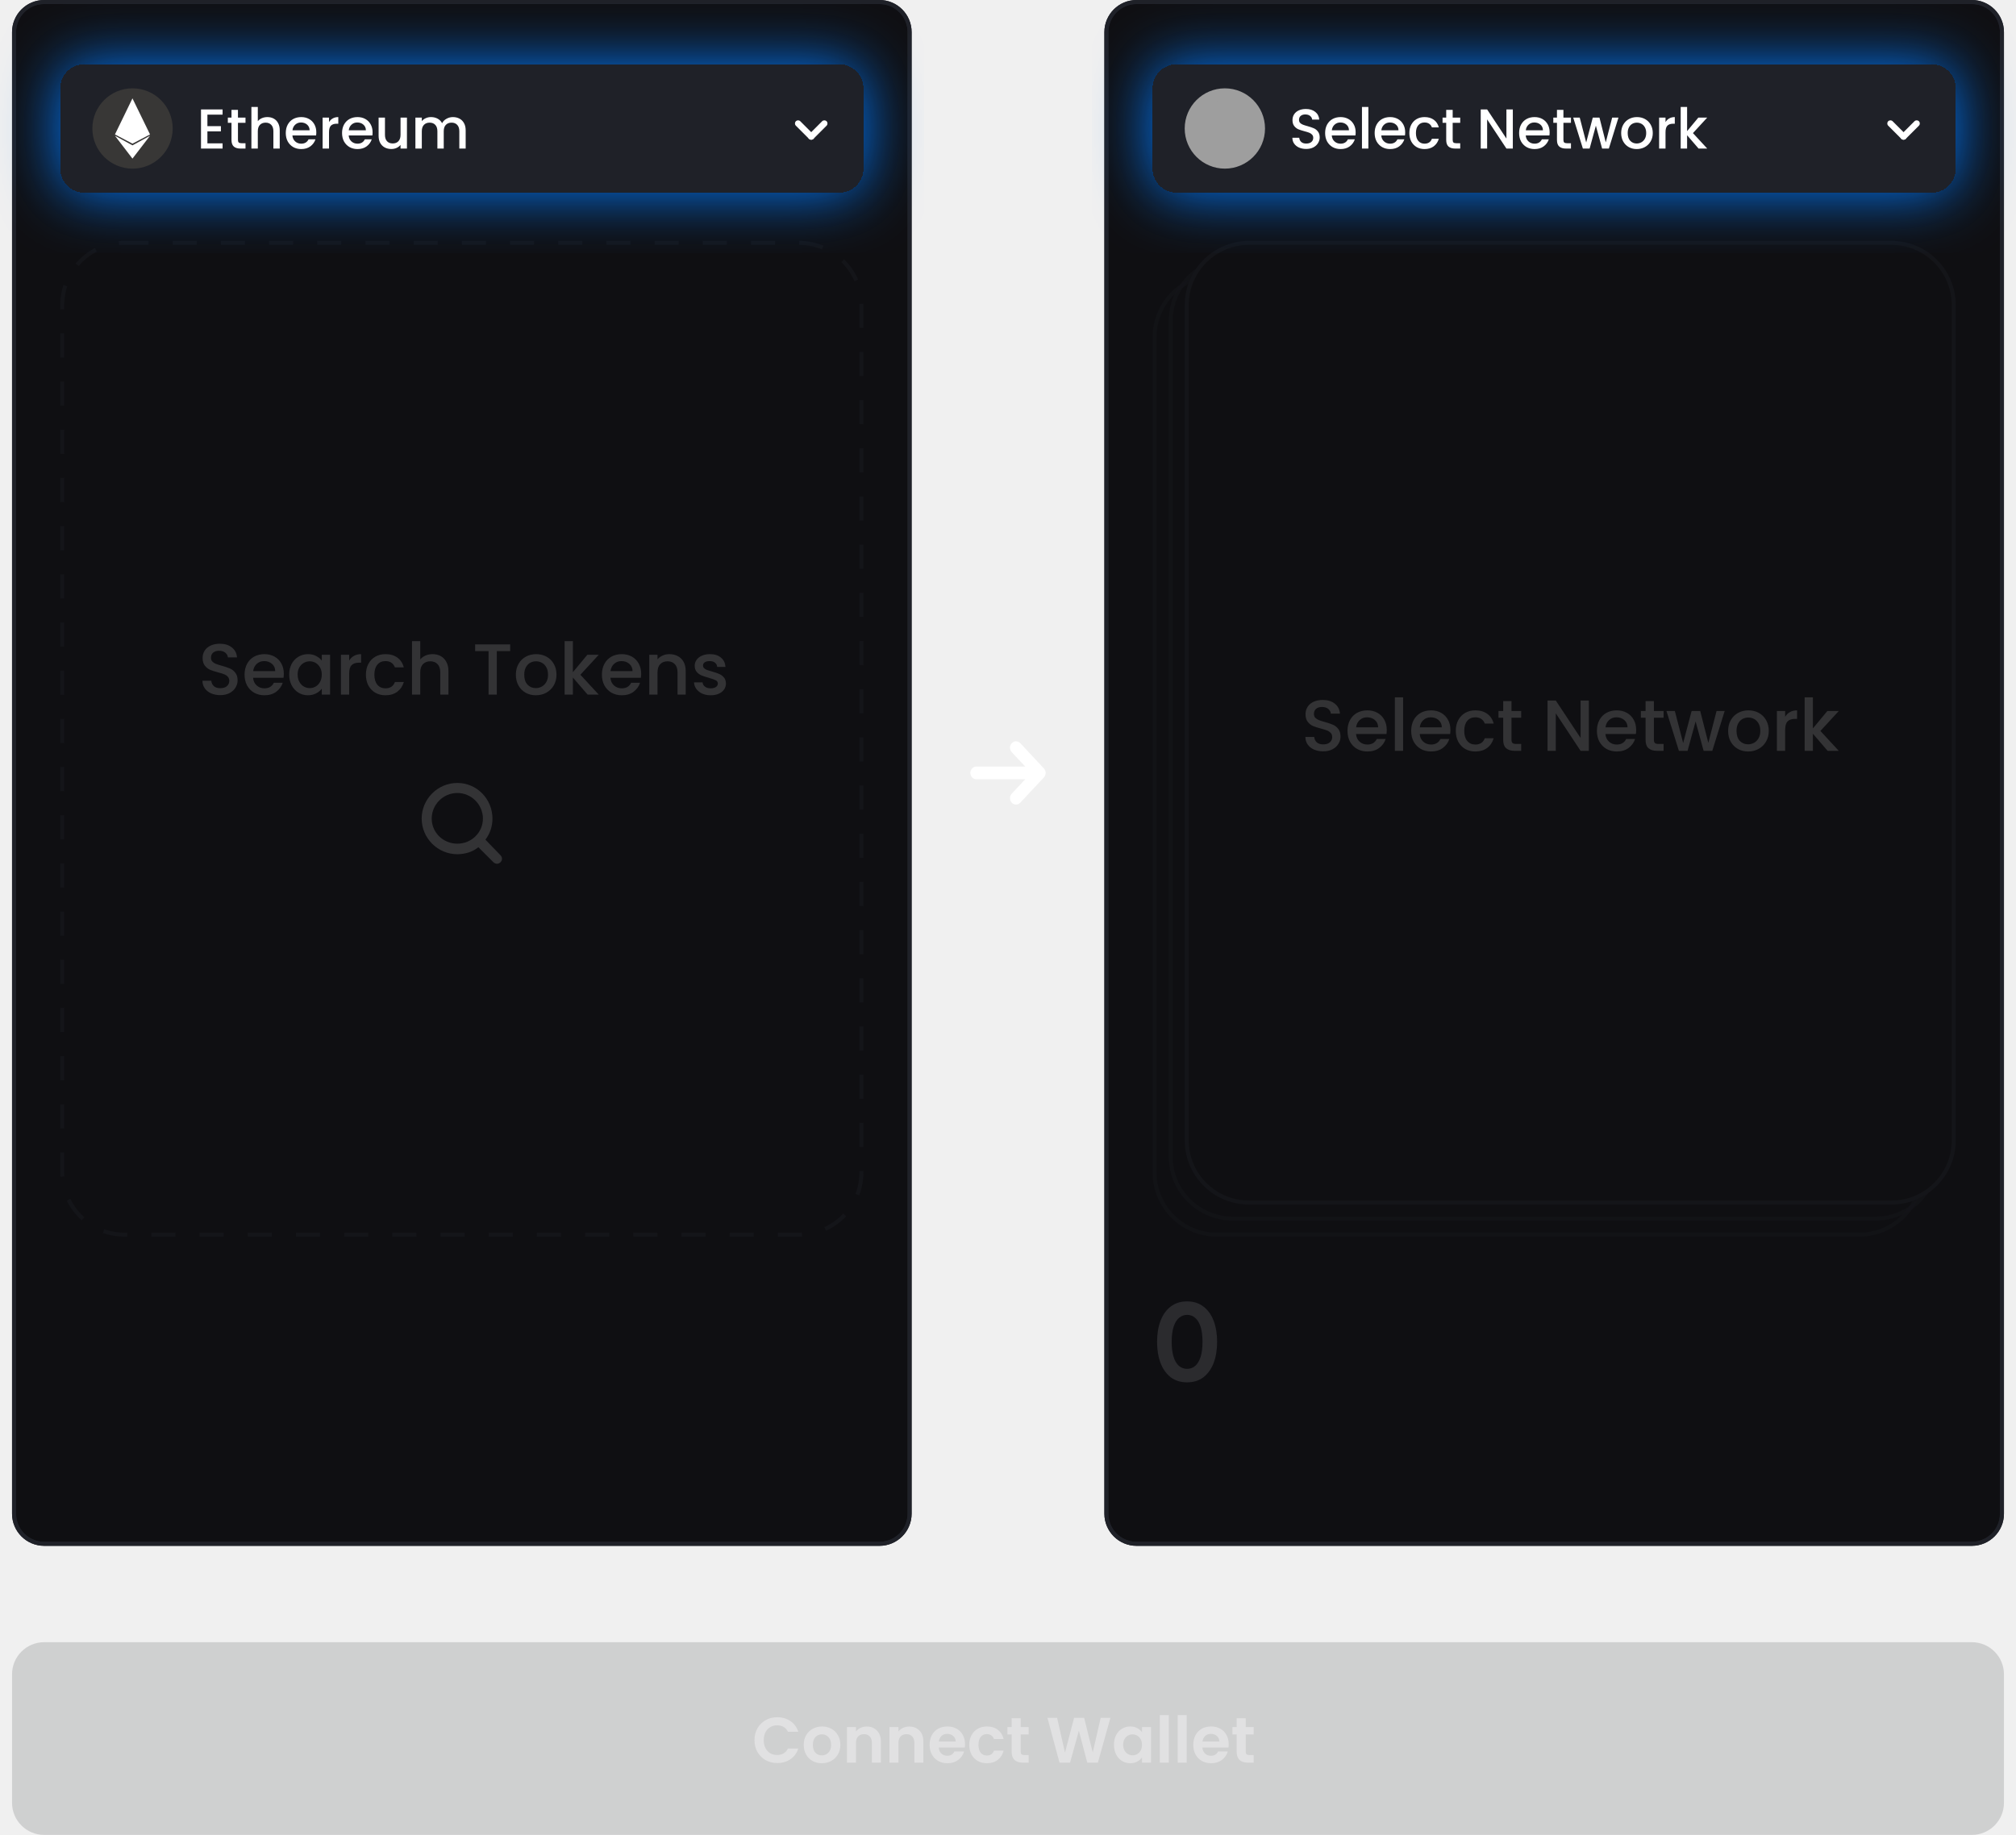
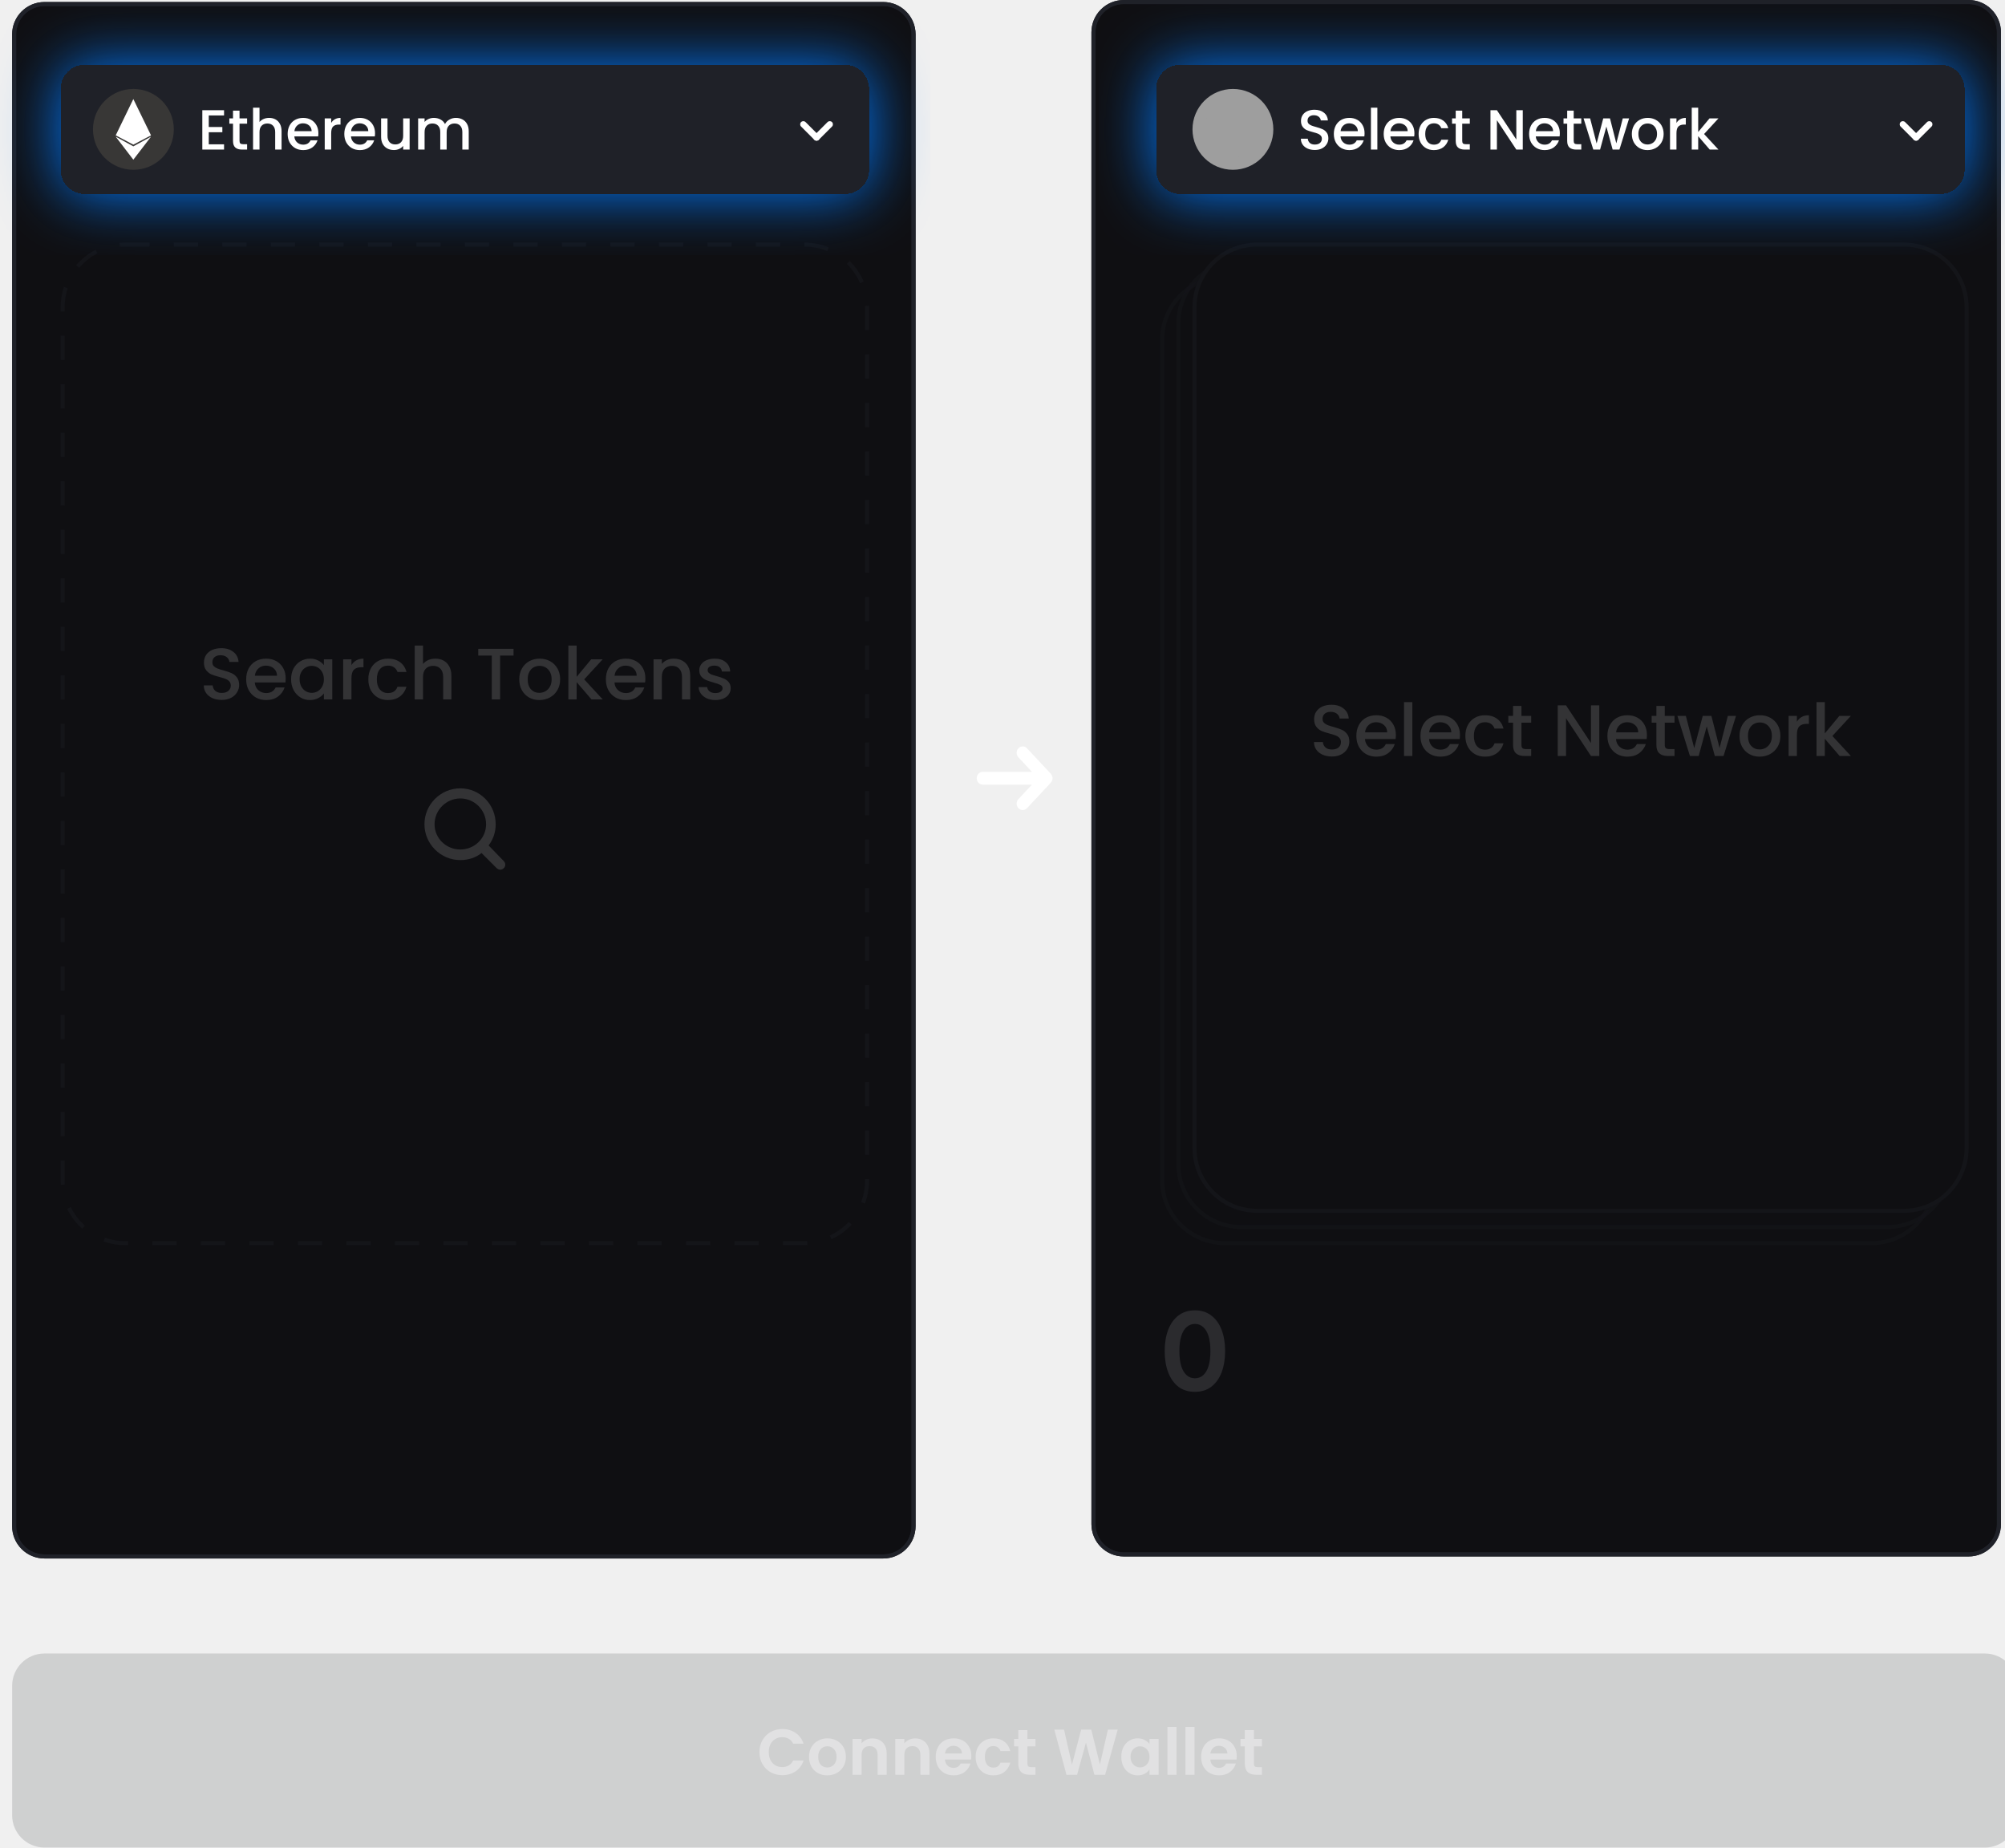
- <svg xmlns="http://www.w3.org/2000/svg" width="502" height="457" viewBox="0 0 502 457" fill="none">
-   <rect x="3.5" y="0.5" width="223" height="384" rx="7.5" fill="#0F0F12" />
-   <rect x="3.5" y="0.5" width="223" height="384" rx="7.5" stroke="#1F2128" />
-   <rect x="3.5" y="0.5" width="223" height="384" rx="7.5" stroke="#1F2128" />
+ <svg xmlns="http://www.w3.org/2000/svg" width="496" height="457" viewBox="0 0 496 457" fill="none">
+   <rect x="3.5" y="1" width="222.5" height="384" rx="7.5" fill="#0F0F12" />
+   <rect x="3.5" y="1" width="222.5" height="384" rx="7.5" stroke="#1F2128" />
+   <rect x="3.5" y="1" width="222.5" height="384" rx="7.5" stroke="#1F2128" />
  <g opacity="0.15">
    <g clip-path="url(#clip0_1419_23939)">
      <rect x="15.5" y="60.5" width="199" height="247" rx="15.5" stroke="#313442" stroke-dasharray="6 6" />
      <path d="M120.875 209.125C122 207.625 122.625 205.875 122.625 203.875C122.625 199 118.75 195 113.875 195C109 195 105 199 105 203.875C105 208.75 109 212.75 113.875 212.75C115.875 212.75 117.75 212.125 119.125 211L122.875 214.75C123.125 215 123.5 215.125 123.75 215.125C124 215.125 124.375 215 124.625 214.75C125.125 214.25 125.125 213.5 124.625 213L120.875 209.125ZM113.875 210.125C110.375 210.125 107.5 207.375 107.5 203.875C107.5 200.375 110.375 197.5 113.875 197.5C117.375 197.5 120.25 200.375 120.25 203.875C120.25 207.375 117.375 210.125 113.875 210.125Z" fill="white" />
      <path d="M54.843 173.126C54.003 173.126 53.247 172.982 52.575 172.694C51.903 172.394 51.375 171.974 50.991 171.434C50.607 170.894 50.415 170.264 50.415 169.544H52.611C52.659 170.084 52.869 170.528 53.241 170.876C53.625 171.224 54.159 171.398 54.843 171.398C55.551 171.398 56.103 171.23 56.499 170.894C56.895 170.546 57.093 170.102 57.093 169.562C57.093 169.142 56.967 168.8 56.715 168.536C56.475 168.272 56.169 168.068 55.797 167.924C55.437 167.78 54.933 167.624 54.285 167.456C53.469 167.24 52.803 167.024 52.287 166.808C51.783 166.58 51.351 166.232 50.991 165.764C50.631 165.296 50.451 164.672 50.451 163.892C50.451 163.172 50.631 162.542 50.991 162.002C51.351 161.462 51.855 161.048 52.503 160.76C53.151 160.472 53.901 160.328 54.753 160.328C55.965 160.328 56.955 160.634 57.723 161.246C58.503 161.846 58.935 162.674 59.019 163.73H56.751C56.715 163.274 56.499 162.884 56.103 162.56C55.707 162.236 55.185 162.074 54.537 162.074C53.949 162.074 53.469 162.224 53.097 162.524C52.725 162.824 52.539 163.256 52.539 163.82C52.539 164.204 52.653 164.522 52.881 164.774C53.121 165.014 53.421 165.206 53.781 165.35C54.141 165.494 54.633 165.65 55.257 165.818C56.085 166.046 56.757 166.274 57.273 166.502C57.801 166.73 58.245 167.084 58.605 167.564C58.977 168.032 59.163 168.662 59.163 169.454C59.163 170.09 58.989 170.69 58.641 171.254C58.305 171.818 57.807 172.274 57.147 172.622C56.499 172.958 55.731 173.126 54.843 173.126ZM70.674 167.798C70.674 168.17 70.65 168.506 70.602 168.806H63.024C63.084 169.598 63.378 170.234 63.906 170.714C64.434 171.194 65.082 171.434 65.85 171.434C66.954 171.434 67.734 170.972 68.19 170.048H70.404C70.104 170.96 69.558 171.71 68.766 172.298C67.986 172.874 67.014 173.162 65.85 173.162C64.902 173.162 64.05 172.952 63.294 172.532C62.55 172.1 61.962 171.5 61.53 170.732C61.11 169.952 60.9 169.052 60.9 168.032C60.9 167.012 61.104 166.118 61.512 165.35C61.932 164.57 62.514 163.97 63.258 163.55C64.014 163.13 64.878 162.92 65.85 162.92C66.786 162.92 67.62 163.124 68.352 163.532C69.084 163.94 69.654 164.516 70.062 165.26C70.47 165.992 70.674 166.838 70.674 167.798ZM68.532 167.15C68.52 166.394 68.25 165.788 67.722 165.332C67.194 164.876 66.54 164.648 65.76 164.648C65.052 164.648 64.446 164.876 63.942 165.332C63.438 165.776 63.138 166.382 63.042 167.15H68.532ZM72.01 167.996C72.01 167 72.214 166.118 72.622 165.35C73.042 164.582 73.606 163.988 74.314 163.568C75.034 163.136 75.826 162.92 76.69 162.92C77.47 162.92 78.148 163.076 78.724 163.388C79.312 163.688 79.78 164.066 80.128 164.522V163.082H82.198V173H80.128V171.524C79.78 171.992 79.306 172.382 78.706 172.694C78.106 173.006 77.422 173.162 76.654 173.162C75.802 173.162 75.022 172.946 74.314 172.514C73.606 172.07 73.042 171.458 72.622 170.678C72.214 169.886 72.01 168.992 72.01 167.996ZM80.128 168.032C80.128 167.348 79.984 166.754 79.696 166.25C79.42 165.746 79.054 165.362 78.598 165.098C78.142 164.834 77.65 164.702 77.122 164.702C76.594 164.702 76.102 164.834 75.646 165.098C75.19 165.35 74.818 165.728 74.53 166.232C74.254 166.724 74.116 167.312 74.116 167.996C74.116 168.68 74.254 169.28 74.53 169.796C74.818 170.312 75.19 170.708 75.646 170.984C76.114 171.248 76.606 171.38 77.122 171.38C77.65 171.38 78.142 171.248 78.598 170.984C79.054 170.72 79.42 170.336 79.696 169.832C79.984 169.316 80.128 168.716 80.128 168.032ZM86.945 164.522C87.245 164.018 87.641 163.628 88.133 163.352C88.637 163.064 89.231 162.92 89.915 162.92V165.044H89.393C88.589 165.044 87.977 165.248 87.557 165.656C87.149 166.064 86.945 166.772 86.945 167.78V173H84.893V163.082H86.945V164.522ZM91.117 168.032C91.117 167.012 91.321 166.118 91.729 165.35C92.149 164.57 92.725 163.97 93.457 163.55C94.189 163.13 95.029 162.92 95.977 162.92C97.177 162.92 98.167 163.208 98.947 163.784C99.739 164.348 100.273 165.158 100.549 166.214H98.335C98.155 165.722 97.867 165.338 97.471 165.062C97.075 164.786 96.577 164.648 95.977 164.648C95.137 164.648 94.465 164.948 93.961 165.548C93.469 166.136 93.223 166.964 93.223 168.032C93.223 169.1 93.469 169.934 93.961 170.534C94.465 171.134 95.137 171.434 95.977 171.434C97.165 171.434 97.951 170.912 98.335 169.868H100.549C100.261 170.876 99.721 171.68 98.929 172.28C98.137 172.868 97.153 173.162 95.977 173.162C95.029 173.162 94.189 172.952 93.457 172.532C92.725 172.1 92.149 171.5 91.729 170.732C91.321 169.952 91.117 169.052 91.117 168.032ZM107.724 162.92C108.48 162.92 109.152 163.082 109.74 163.406C110.34 163.73 110.808 164.21 111.144 164.846C111.492 165.482 111.666 166.25 111.666 167.15V173H109.632V167.456C109.632 166.568 109.41 165.89 108.966 165.422C108.522 164.942 107.916 164.702 107.148 164.702C106.38 164.702 105.768 164.942 105.312 165.422C104.868 165.89 104.646 166.568 104.646 167.456V173H102.594V159.68H104.646V164.234C104.994 163.814 105.432 163.49 105.96 163.262C106.5 163.034 107.088 162.92 107.724 162.92ZM127.041 160.49V162.164H123.711V173H121.659V162.164H118.311V160.49H127.041ZM133.422 173.162C132.486 173.162 131.64 172.952 130.884 172.532C130.128 172.1 129.534 171.5 129.102 170.732C128.67 169.952 128.454 169.052 128.454 168.032C128.454 167.024 128.676 166.13 129.12 165.35C129.564 164.57 130.17 163.97 130.938 163.55C131.706 163.13 132.564 162.92 133.512 162.92C134.46 162.92 135.318 163.13 136.086 163.55C136.854 163.97 137.46 164.57 137.904 165.35C138.348 166.13 138.57 167.024 138.57 168.032C138.57 169.04 138.342 169.934 137.886 170.714C137.43 171.494 136.806 172.1 136.014 172.532C135.234 172.952 134.37 173.162 133.422 173.162ZM133.422 171.38C133.95 171.38 134.442 171.254 134.898 171.002C135.366 170.75 135.744 170.372 136.032 169.868C136.32 169.364 136.464 168.752 136.464 168.032C136.464 167.312 136.326 166.706 136.05 166.214C135.774 165.71 135.408 165.332 134.952 165.08C134.496 164.828 134.004 164.702 133.476 164.702C132.948 164.702 132.456 164.828 132 165.08C131.556 165.332 131.202 165.71 130.938 166.214C130.674 166.706 130.542 167.312 130.542 168.032C130.542 169.1 130.812 169.928 131.352 170.516C131.904 171.092 132.594 171.38 133.422 171.38ZM144.522 168.05L149.094 173H146.322L142.65 168.734V173H140.598V159.68H142.65V167.42L146.25 163.082H149.094L144.522 168.05ZM159.655 167.798C159.655 168.17 159.631 168.506 159.583 168.806H152.005C152.065 169.598 152.359 170.234 152.887 170.714C153.415 171.194 154.063 171.434 154.831 171.434C155.935 171.434 156.715 170.972 157.171 170.048H159.385C159.085 170.96 158.539 171.71 157.747 172.298C156.967 172.874 155.995 173.162 154.831 173.162C153.883 173.162 153.031 172.952 152.275 172.532C151.531 172.1 150.943 171.5 150.511 170.732C150.091 169.952 149.881 169.052 149.881 168.032C149.881 167.012 150.085 166.118 150.493 165.35C150.913 164.57 151.495 163.97 152.239 163.55C152.995 163.13 153.859 162.92 154.831 162.92C155.767 162.92 156.601 163.124 157.333 163.532C158.065 163.94 158.635 164.516 159.043 165.26C159.451 165.992 159.655 166.838 159.655 167.798ZM157.513 167.15C157.501 166.394 157.231 165.788 156.703 165.332C156.175 164.876 155.521 164.648 154.741 164.648C154.033 164.648 153.427 164.876 152.923 165.332C152.419 165.776 152.119 166.382 152.023 167.15H157.513ZM166.678 162.92C167.458 162.92 168.154 163.082 168.766 163.406C169.39 163.73 169.876 164.21 170.224 164.846C170.572 165.482 170.746 166.25 170.746 167.15V173H168.712V167.456C168.712 166.568 168.49 165.89 168.046 165.422C167.602 164.942 166.996 164.702 166.228 164.702C165.46 164.702 164.848 164.942 164.392 165.422C163.948 165.89 163.726 166.568 163.726 167.456V173H161.674V163.082H163.726V164.216C164.062 163.808 164.488 163.49 165.004 163.262C165.532 163.034 166.09 162.92 166.678 162.92ZM176.964 173.162C176.184 173.162 175.482 173.024 174.858 172.748C174.246 172.46 173.76 172.076 173.4 171.596C173.04 171.104 172.848 170.558 172.824 169.958H174.948C174.984 170.378 175.182 170.732 175.542 171.02C175.914 171.296 176.376 171.434 176.928 171.434C177.504 171.434 177.948 171.326 178.26 171.11C178.584 170.882 178.746 170.594 178.746 170.246C178.746 169.874 178.566 169.598 178.206 169.418C177.858 169.238 177.3 169.04 176.532 168.824C175.788 168.62 175.182 168.422 174.714 168.23C174.246 168.038 173.838 167.744 173.49 167.348C173.154 166.952 172.986 166.43 172.986 165.782C172.986 165.254 173.142 164.774 173.454 164.342C173.766 163.898 174.21 163.55 174.786 163.298C175.374 163.046 176.046 162.92 176.802 162.92C177.93 162.92 178.836 163.208 179.52 163.784C180.216 164.348 180.588 165.122 180.636 166.106H178.584C178.548 165.662 178.368 165.308 178.044 165.044C177.72 164.78 177.282 164.648 176.73 164.648C176.19 164.648 175.776 164.75 175.488 164.954C175.2 165.158 175.056 165.428 175.056 165.764C175.056 166.028 175.152 166.25 175.344 166.43C175.536 166.61 175.77 166.754 176.046 166.862C176.322 166.958 176.73 167.084 177.27 167.24C177.99 167.432 178.578 167.63 179.034 167.834C179.502 168.026 179.904 168.314 180.24 168.698C180.576 169.082 180.75 169.592 180.762 170.228C180.762 170.792 180.606 171.296 180.294 171.74C179.982 172.184 179.538 172.532 178.962 172.784C178.398 173.036 177.732 173.162 176.964 173.162Z" fill="white" />
    </g>
  </g>
  <g filter="url(#filter0_d_1419_23939)">
    <rect x="15" y="16" width="200" height="32" rx="6" fill="#1F2128" shape-rendering="crispEdges" />
    <rect x="23" y="22" width="20" height="20" rx="10" fill="#383736" />
    <g clip-path="url(#clip1_1419_23939)">
      <path fill-rule="evenodd" clip-rule="evenodd" d="M32.983 35.775L28.625 33.48L32.983 24.503V24.5L37.357 33.48L32.983 35.775Z" fill="white" />
      <path fill-rule="evenodd" clip-rule="evenodd" d="M32.983 39.5L28.625 33.809L32.983 36.2L37.357 33.809L32.983 39.5Z" fill="white" />
    </g>
    <path fill-rule="evenodd" clip-rule="evenodd" d="M201.447 34.573C201.142 34.268 201.142 33.773 201.447 33.468L204.718 30.198C205.023 29.893 205.517 29.893 205.822 30.198C206.128 30.503 206.128 30.998 205.822 31.303L202.552 34.573C202.247 34.878 201.753 34.878 201.447 34.573Z" fill="white" />
    <path fill-rule="evenodd" clip-rule="evenodd" d="M198.178 30.198C198.483 29.893 198.977 29.893 199.282 30.198L202.553 33.468C202.858 33.773 202.858 34.268 202.553 34.573C202.247 34.878 201.753 34.878 201.448 34.573L198.178 31.303C197.872 30.998 197.872 30.503 198.178 30.198Z" fill="white" />
    <path d="M51.646 28.558V31.414H55.006V32.716H51.646V35.698H55.426V37H50.05V27.256H55.426V28.558H51.646ZM59.254 30.588V34.858C59.254 35.147 59.319 35.357 59.45 35.488C59.59 35.609 59.823 35.67 60.15 35.67H61.13V37H59.87C59.151 37 58.6 36.832 58.218 36.496C57.835 36.16 57.644 35.614 57.644 34.858V30.588H56.734V29.286H57.644V27.368H59.254V29.286H61.13V30.588H59.254ZM66.591 29.16C67.179 29.16 67.701 29.286 68.159 29.538C68.625 29.79 68.989 30.163 69.251 30.658C69.521 31.153 69.657 31.75 69.657 32.45V37H68.075V32.688C68.075 31.997 67.902 31.47 67.557 31.106C67.211 30.733 66.74 30.546 66.143 30.546C65.545 30.546 65.069 30.733 64.715 31.106C64.369 31.47 64.197 31.997 64.197 32.688V37H62.601V26.64H64.197V30.182C64.467 29.855 64.808 29.603 65.219 29.426C65.639 29.249 66.096 29.16 66.591 29.16ZM78.763 32.954C78.763 33.243 78.744 33.505 78.707 33.738H72.813C72.859 34.354 73.088 34.849 73.499 35.222C73.909 35.595 74.413 35.782 75.011 35.782C75.869 35.782 76.476 35.423 76.831 34.704H78.553C78.319 35.413 77.895 35.997 77.279 36.454C76.672 36.902 75.916 37.126 75.011 37.126C74.273 37.126 73.611 36.963 73.023 36.636C72.444 36.3 71.987 35.833 71.651 35.236C71.324 34.629 71.161 33.929 71.161 33.136C71.161 32.343 71.319 31.647 71.637 31.05C71.963 30.443 72.416 29.977 72.995 29.65C73.583 29.323 74.255 29.16 75.011 29.16C75.739 29.16 76.387 29.319 76.957 29.636C77.526 29.953 77.969 30.401 78.287 30.98C78.604 31.549 78.763 32.207 78.763 32.954ZM77.097 32.45C77.087 31.862 76.877 31.391 76.467 31.036C76.056 30.681 75.547 30.504 74.941 30.504C74.39 30.504 73.919 30.681 73.527 31.036C73.135 31.381 72.901 31.853 72.827 32.45H77.097ZM81.929 30.406C82.162 30.014 82.471 29.711 82.853 29.496C83.245 29.272 83.707 29.16 84.239 29.16V30.812H83.833C83.208 30.812 82.732 30.971 82.405 31.288C82.088 31.605 81.929 32.156 81.929 32.94V37H80.333V29.286H81.929V30.406ZM92.776 32.954C92.776 33.243 92.758 33.505 92.72 33.738H86.826C86.873 34.354 87.102 34.849 87.512 35.222C87.923 35.595 88.427 35.782 89.024 35.782C89.883 35.782 90.49 35.423 90.844 34.704H92.566C92.333 35.413 91.908 35.997 91.292 36.454C90.686 36.902 89.93 37.126 89.024 37.126C88.287 37.126 87.624 36.963 87.036 36.636C86.458 36.3 86 35.833 85.664 35.236C85.338 34.629 85.174 33.929 85.174 33.136C85.174 32.343 85.333 31.647 85.65 31.05C85.977 30.443 86.43 29.977 87.008 29.65C87.596 29.323 88.268 29.16 89.024 29.16C89.752 29.16 90.401 29.319 90.97 29.636C91.54 29.953 91.983 30.401 92.3 30.98C92.618 31.549 92.776 32.207 92.776 32.954ZM91.11 32.45C91.101 31.862 90.891 31.391 90.48 31.036C90.07 30.681 89.561 30.504 88.954 30.504C88.404 30.504 87.932 30.681 87.54 31.036C87.148 31.381 86.915 31.853 86.84 32.45H91.11ZM101.333 29.286V37H99.737V36.09C99.485 36.407 99.153 36.659 98.743 36.846C98.341 37.023 97.912 37.112 97.455 37.112C96.848 37.112 96.302 36.986 95.817 36.734C95.341 36.482 94.963 36.109 94.683 35.614C94.412 35.119 94.277 34.522 94.277 33.822V29.286H95.859V33.584C95.859 34.275 96.031 34.807 96.377 35.18C96.722 35.544 97.194 35.726 97.791 35.726C98.388 35.726 98.859 35.544 99.205 35.18C99.559 34.807 99.737 34.275 99.737 33.584V29.286H101.333ZM112.777 29.16C113.383 29.16 113.925 29.286 114.401 29.538C114.886 29.79 115.264 30.163 115.535 30.658C115.815 31.153 115.955 31.75 115.955 32.45V37H114.373V32.688C114.373 31.997 114.2 31.47 113.855 31.106C113.509 30.733 113.038 30.546 112.441 30.546C111.843 30.546 111.367 30.733 111.013 31.106C110.667 31.47 110.495 31.997 110.495 32.688V37H108.913V32.688C108.913 31.997 108.74 31.47 108.395 31.106C108.049 30.733 107.578 30.546 106.981 30.546C106.383 30.546 105.907 30.733 105.553 31.106C105.207 31.47 105.035 31.997 105.035 32.688V37H103.439V29.286H105.035V30.168C105.296 29.851 105.627 29.603 106.029 29.426C106.43 29.249 106.859 29.16 107.317 29.16C107.933 29.16 108.483 29.291 108.969 29.552C109.454 29.813 109.827 30.191 110.089 30.686C110.322 30.219 110.686 29.851 111.181 29.58C111.675 29.3 112.207 29.16 112.777 29.16Z" fill="white" />
  </g>
  <path fill-rule="evenodd" clip-rule="evenodd" d="M254.065 185.096C253.476 184.466 252.511 184.468 251.925 185.102C251.353 185.719 251.355 186.708 251.93 187.323L255.287 190.915H243.125C242.271 190.915 241.625 191.651 241.625 192.5C241.625 193.349 242.271 194.085 243.125 194.085H255.287L251.93 197.677C251.355 198.292 251.353 199.281 251.925 199.898C252.511 200.532 253.476 200.534 254.065 199.904L259.944 193.613C260.519 192.996 260.518 192.003 259.945 191.388L254.065 185.096Z" fill="white" />
-   <rect x="275.5" y="0.5" width="223" height="384" rx="7.5" fill="#0F0F12" />
-   <rect x="275.5" y="0.5" width="223" height="384" rx="7.5" stroke="#1F2128" />
-   <rect x="275.5" y="0.5" width="223" height="384" rx="7.5" stroke="#1F2128" />
+   <rect x="270.5" y="0.5" width="224" height="384" rx="7.5" fill="#0F0F12" />
+   <rect x="270.5" y="0.5" width="224" height="384" rx="7.5" stroke="#1F2128" />
+   <rect x="270.5" y="0.5" width="224" height="384" rx="7.5" stroke="#1F2128" />
  <g opacity="0.15">
    <g clip-path="url(#clip2_1419_23939)">
      <rect x="291.5" y="64.5" width="191" height="239" rx="15.5" stroke="#313442" stroke-opacity="0.6" />
      <rect x="287.5" y="68.5" width="191" height="239" rx="15.5" stroke="#313442" stroke-opacity="0.6" />
      <rect x="295.5" y="60.5" width="191" height="239" rx="15.5" fill="#0F0F12" stroke="#313442" />
      <path d="M329.482 187.126C328.642 187.126 327.886 186.982 327.214 186.694C326.542 186.394 326.014 185.974 325.63 185.434C325.246 184.894 325.054 184.264 325.054 183.544H327.25C327.298 184.084 327.508 184.528 327.88 184.876C328.264 185.224 328.798 185.398 329.482 185.398C330.19 185.398 330.742 185.23 331.138 184.894C331.534 184.546 331.732 184.102 331.732 183.562C331.732 183.142 331.606 182.8 331.354 182.536C331.114 182.272 330.808 182.068 330.436 181.924C330.076 181.78 329.572 181.624 328.924 181.456C328.108 181.24 327.442 181.024 326.926 180.808C326.422 180.58 325.99 180.232 325.63 179.764C325.27 179.296 325.09 178.672 325.09 177.892C325.09 177.172 325.27 176.542 325.63 176.002C325.99 175.462 326.494 175.048 327.142 174.76C327.79 174.472 328.54 174.328 329.392 174.328C330.604 174.328 331.594 174.634 332.362 175.246C333.142 175.846 333.574 176.674 333.658 177.73H331.39C331.354 177.274 331.138 176.884 330.742 176.56C330.346 176.236 329.824 176.074 329.176 176.074C328.588 176.074 328.108 176.224 327.736 176.524C327.364 176.824 327.178 177.256 327.178 177.82C327.178 178.204 327.292 178.522 327.52 178.774C327.76 179.014 328.06 179.206 328.42 179.35C328.78 179.494 329.272 179.65 329.896 179.818C330.724 180.046 331.396 180.274 331.912 180.502C332.44 180.73 332.884 181.084 333.244 181.564C333.616 182.032 333.802 182.662 333.802 183.454C333.802 184.09 333.628 184.69 333.28 185.254C332.944 185.818 332.446 186.274 331.786 186.622C331.138 186.958 330.37 187.126 329.482 187.126ZM345.313 181.798C345.313 182.17 345.289 182.506 345.241 182.806H337.663C337.723 183.598 338.017 184.234 338.545 184.714C339.073 185.194 339.721 185.434 340.489 185.434C341.593 185.434 342.373 184.972 342.829 184.048H345.043C344.743 184.96 344.197 185.71 343.405 186.298C342.625 186.874 341.653 187.162 340.489 187.162C339.541 187.162 338.689 186.952 337.933 186.532C337.189 186.1 336.601 185.5 336.169 184.732C335.749 183.952 335.539 183.052 335.539 182.032C335.539 181.012 335.743 180.118 336.151 179.35C336.571 178.57 337.153 177.97 337.897 177.55C338.653 177.13 339.517 176.92 340.489 176.92C341.425 176.92 342.259 177.124 342.991 177.532C343.723 177.94 344.293 178.516 344.701 179.26C345.109 179.992 345.313 180.838 345.313 181.798ZM343.171 181.15C343.159 180.394 342.889 179.788 342.361 179.332C341.833 178.876 341.179 178.648 340.399 178.648C339.691 178.648 339.085 178.876 338.581 179.332C338.077 179.776 337.777 180.382 337.681 181.15H343.171ZM349.384 173.68V187H347.332V173.68H349.384ZM361.169 181.798C361.169 182.17 361.145 182.506 361.097 182.806H353.519C353.579 183.598 353.873 184.234 354.401 184.714C354.929 185.194 355.577 185.434 356.345 185.434C357.449 185.434 358.229 184.972 358.685 184.048H360.899C360.599 184.96 360.053 185.71 359.261 186.298C358.481 186.874 357.509 187.162 356.345 187.162C355.397 187.162 354.545 186.952 353.789 186.532C353.045 186.1 352.457 185.5 352.025 184.732C351.605 183.952 351.395 183.052 351.395 182.032C351.395 181.012 351.599 180.118 352.007 179.35C352.427 178.57 353.009 177.97 353.753 177.55C354.509 177.13 355.373 176.92 356.345 176.92C357.281 176.92 358.115 177.124 358.847 177.532C359.579 177.94 360.149 178.516 360.557 179.26C360.965 179.992 361.169 180.838 361.169 181.798ZM359.027 181.15C359.015 180.394 358.745 179.788 358.217 179.332C357.689 178.876 357.035 178.648 356.255 178.648C355.547 178.648 354.941 178.876 354.437 179.332C353.933 179.776 353.633 180.382 353.537 181.15H359.027ZM362.504 182.032C362.504 181.012 362.708 180.118 363.116 179.35C363.536 178.57 364.112 177.97 364.844 177.55C365.576 177.13 366.416 176.92 367.364 176.92C368.564 176.92 369.554 177.208 370.334 177.784C371.126 178.348 371.66 179.158 371.936 180.214H369.722C369.542 179.722 369.254 179.338 368.858 179.062C368.462 178.786 367.964 178.648 367.364 178.648C366.524 178.648 365.852 178.948 365.348 179.548C364.856 180.136 364.61 180.964 364.61 182.032C364.61 183.1 364.856 183.934 365.348 184.534C365.852 185.134 366.524 185.434 367.364 185.434C368.552 185.434 369.338 184.912 369.722 183.868H371.936C371.648 184.876 371.108 185.68 370.316 186.28C369.524 186.868 368.54 187.162 367.364 187.162C366.416 187.162 365.576 186.952 364.844 186.532C364.112 186.1 363.536 185.5 363.116 184.732C362.708 183.952 362.504 183.052 362.504 182.032ZM376.375 178.756V184.246C376.375 184.618 376.459 184.888 376.627 185.056C376.807 185.212 377.107 185.29 377.527 185.29H378.787V187H377.167C376.243 187 375.535 186.784 375.043 186.352C374.551 185.92 374.305 185.218 374.305 184.246V178.756H373.135V177.082H374.305V174.616H376.375V177.082H378.787V178.756H376.375ZM395.632 187H393.58L387.406 177.658V187H385.354V174.472H387.406L393.58 183.796V174.472H395.632V187ZM407.417 181.798C407.417 182.17 407.393 182.506 407.345 182.806H399.767C399.827 183.598 400.121 184.234 400.649 184.714C401.177 185.194 401.825 185.434 402.593 185.434C403.697 185.434 404.477 184.972 404.933 184.048H407.147C406.847 184.96 406.301 185.71 405.509 186.298C404.729 186.874 403.757 187.162 402.593 187.162C401.645 187.162 400.793 186.952 400.037 186.532C399.293 186.1 398.705 185.5 398.273 184.732C397.853 183.952 397.643 183.052 397.643 182.032C397.643 181.012 397.847 180.118 398.255 179.35C398.675 178.57 399.257 177.97 400.001 177.55C400.757 177.13 401.621 176.92 402.593 176.92C403.529 176.92 404.363 177.124 405.095 177.532C405.827 177.94 406.397 178.516 406.805 179.26C407.213 179.992 407.417 180.838 407.417 181.798ZM405.275 181.15C405.263 180.394 404.993 179.788 404.465 179.332C403.937 178.876 403.283 178.648 402.503 178.648C401.795 178.648 401.189 178.876 400.685 179.332C400.181 179.776 399.881 180.382 399.785 181.15H405.275ZM411.83 178.756V184.246C411.83 184.618 411.914 184.888 412.082 185.056C412.262 185.212 412.562 185.29 412.982 185.29H414.242V187H412.622C411.698 187 410.99 186.784 410.498 186.352C410.006 185.92 409.76 185.218 409.76 184.246V178.756H408.59V177.082H409.76V174.616H411.83V177.082H414.242V178.756H411.83ZM429.453 177.082L426.375 187H424.215L422.217 179.674L420.219 187H418.059L414.963 177.082H417.051L419.121 185.056L421.227 177.082H423.369L425.385 185.02L427.437 177.082H429.453ZM435.289 187.162C434.353 187.162 433.507 186.952 432.751 186.532C431.995 186.1 431.401 185.5 430.969 184.732C430.537 183.952 430.321 183.052 430.321 182.032C430.321 181.024 430.543 180.13 430.987 179.35C431.431 178.57 432.037 177.97 432.805 177.55C433.573 177.13 434.431 176.92 435.379 176.92C436.327 176.92 437.185 177.13 437.953 177.55C438.721 177.97 439.327 178.57 439.771 179.35C440.215 180.13 440.437 181.024 440.437 182.032C440.437 183.04 440.209 183.934 439.753 184.714C439.297 185.494 438.673 186.1 437.881 186.532C437.101 186.952 436.237 187.162 435.289 187.162ZM435.289 185.38C435.817 185.38 436.309 185.254 436.765 185.002C437.233 184.75 437.611 184.372 437.899 183.868C438.187 183.364 438.331 182.752 438.331 182.032C438.331 181.312 438.193 180.706 437.917 180.214C437.641 179.71 437.275 179.332 436.819 179.08C436.363 178.828 435.871 178.702 435.343 178.702C434.815 178.702 434.323 178.828 433.867 179.08C433.423 179.332 433.069 179.71 432.805 180.214C432.541 180.706 432.409 181.312 432.409 182.032C432.409 183.1 432.679 183.928 433.219 184.516C433.771 185.092 434.461 185.38 435.289 185.38ZM444.517 178.522C444.817 178.018 445.213 177.628 445.705 177.352C446.209 177.064 446.803 176.92 447.487 176.92V179.044H446.965C446.161 179.044 445.549 179.248 445.129 179.656C444.721 180.064 444.517 180.772 444.517 181.78V187H442.465V177.082H444.517V178.522ZM453.297 182.05L457.869 187H455.097L451.425 182.734V187H449.373V173.68H451.425V181.42L455.025 177.082H457.869L453.297 182.05Z" fill="white" />
    </g>
  </g>
  <g filter="url(#filter1_d_1419_23939)">
-     <rect x="287" y="16" width="200" height="32" rx="6" fill="#1F2128" shape-rendering="crispEdges" />
+     <rect x="286" y="16" width="200" height="32" rx="6" fill="#1F2128" shape-rendering="crispEdges" />
    <rect x="296.5" y="23.5" width="17" height="17" rx="8.5" fill="#9E9E9E" />
    <rect x="296.5" y="23.5" width="17" height="17" rx="8.5" stroke="#9E9E9E" stroke-width="3" />
    <path fill-rule="evenodd" clip-rule="evenodd" d="M473.447 34.573C473.142 34.268 473.142 33.773 473.447 33.468L476.718 30.198C477.023 29.893 477.517 29.893 477.822 30.198C478.128 30.503 478.128 30.998 477.822 31.303L474.552 34.573C474.247 34.878 473.753 34.878 473.447 34.573Z" fill="white" />
    <path fill-rule="evenodd" clip-rule="evenodd" d="M470.178 30.198C470.483 29.893 470.977 29.893 471.282 30.198L474.553 33.468C474.858 33.773 474.858 34.268 474.553 34.573C474.247 34.878 473.753 34.878 473.448 34.573L470.178 31.303C469.872 30.998 469.872 30.503 470.178 30.198Z" fill="white" />
    <path d="M325.256 37.098C324.603 37.098 324.015 36.986 323.492 36.762C322.969 36.529 322.559 36.202 322.26 35.782C321.961 35.362 321.812 34.872 321.812 34.312H323.52C323.557 34.732 323.721 35.077 324.01 35.348C324.309 35.619 324.724 35.754 325.256 35.754C325.807 35.754 326.236 35.623 326.544 35.362C326.852 35.091 327.006 34.746 327.006 34.326C327.006 33.999 326.908 33.733 326.712 33.528C326.525 33.323 326.287 33.164 325.998 33.052C325.718 32.94 325.326 32.819 324.822 32.688C324.187 32.52 323.669 32.352 323.268 32.184C322.876 32.007 322.54 31.736 322.26 31.372C321.98 31.008 321.84 30.523 321.84 29.916C321.84 29.356 321.98 28.866 322.26 28.446C322.54 28.026 322.932 27.704 323.436 27.48C323.94 27.256 324.523 27.144 325.186 27.144C326.129 27.144 326.899 27.382 327.496 27.858C328.103 28.325 328.439 28.969 328.504 29.79H326.74C326.712 29.435 326.544 29.132 326.236 28.88C325.928 28.628 325.522 28.502 325.018 28.502C324.561 28.502 324.187 28.619 323.898 28.852C323.609 29.085 323.464 29.421 323.464 29.86C323.464 30.159 323.553 30.406 323.73 30.602C323.917 30.789 324.15 30.938 324.43 31.05C324.71 31.162 325.093 31.283 325.578 31.414C326.222 31.591 326.745 31.769 327.146 31.946C327.557 32.123 327.902 32.399 328.182 32.772C328.471 33.136 328.616 33.626 328.616 34.242C328.616 34.737 328.481 35.203 328.21 35.642C327.949 36.081 327.561 36.435 327.048 36.706C326.544 36.967 325.947 37.098 325.256 37.098ZM337.569 32.954C337.569 33.243 337.551 33.505 337.513 33.738H331.619C331.666 34.354 331.895 34.849 332.305 35.222C332.716 35.595 333.22 35.782 333.817 35.782C334.676 35.782 335.283 35.423 335.637 34.704H337.359C337.126 35.413 336.701 35.997 336.085 36.454C335.479 36.902 334.723 37.126 333.817 37.126C333.08 37.126 332.417 36.963 331.829 36.636C331.251 36.3 330.793 35.833 330.457 35.236C330.131 34.629 329.967 33.929 329.967 33.136C329.967 32.343 330.126 31.647 330.443 31.05C330.77 30.443 331.223 29.977 331.801 29.65C332.389 29.323 333.061 29.16 333.817 29.16C334.545 29.16 335.194 29.319 335.763 29.636C336.333 29.953 336.776 30.401 337.093 30.98C337.411 31.549 337.569 32.207 337.569 32.954ZM335.903 32.45C335.894 31.862 335.684 31.391 335.273 31.036C334.863 30.681 334.354 30.504 333.747 30.504C333.197 30.504 332.725 30.681 332.333 31.036C331.941 31.381 331.708 31.853 331.633 32.45H335.903ZM340.736 26.64V37H339.14V26.64H340.736ZM349.901 32.954C349.901 33.243 349.883 33.505 349.845 33.738H343.951C343.998 34.354 344.227 34.849 344.637 35.222C345.048 35.595 345.552 35.782 346.149 35.782C347.008 35.782 347.615 35.423 347.969 34.704H349.691C349.458 35.413 349.033 35.997 348.417 36.454C347.811 36.902 347.055 37.126 346.149 37.126C345.412 37.126 344.749 36.963 344.161 36.636C343.583 36.3 343.125 35.833 342.789 35.236C342.463 34.629 342.299 33.929 342.299 33.136C342.299 32.343 342.458 31.647 342.775 31.05C343.102 30.443 343.555 29.977 344.133 29.65C344.721 29.323 345.393 29.16 346.149 29.16C346.877 29.16 347.526 29.319 348.095 29.636C348.665 29.953 349.108 30.401 349.425 30.98C349.743 31.549 349.901 32.207 349.901 32.954ZM348.235 32.45C348.226 31.862 348.016 31.391 347.605 31.036C347.195 30.681 346.686 30.504 346.079 30.504C345.529 30.504 345.057 30.681 344.665 31.036C344.273 31.381 344.04 31.853 343.965 32.45H348.235ZM350.94 33.136C350.94 32.343 351.099 31.647 351.416 31.05C351.743 30.443 352.191 29.977 352.76 29.65C353.329 29.323 353.983 29.16 354.72 29.16C355.653 29.16 356.423 29.384 357.03 29.832C357.646 30.271 358.061 30.901 358.276 31.722H356.554C356.414 31.339 356.19 31.041 355.882 30.826C355.574 30.611 355.187 30.504 354.72 30.504C354.067 30.504 353.544 30.737 353.152 31.204C352.769 31.661 352.578 32.305 352.578 33.136C352.578 33.967 352.769 34.615 353.152 35.082C353.544 35.549 354.067 35.782 354.72 35.782C355.644 35.782 356.255 35.376 356.554 34.564H358.276C358.052 35.348 357.632 35.973 357.016 36.44C356.4 36.897 355.635 37.126 354.72 37.126C353.983 37.126 353.329 36.963 352.76 36.636C352.191 36.3 351.743 35.833 351.416 35.236C351.099 34.629 350.94 33.929 350.94 33.136ZM361.728 30.588V34.858C361.728 35.147 361.794 35.357 361.924 35.488C362.064 35.609 362.298 35.67 362.624 35.67H363.604V37H362.344C361.626 37 361.075 36.832 360.692 36.496C360.31 36.16 360.118 35.614 360.118 34.858V30.588H359.208V29.286H360.118V27.368H361.728V29.286H363.604V30.588H361.728ZM376.706 37H375.11L370.308 29.734V37H368.712V27.256H370.308L375.11 34.508V27.256H376.706V37ZM385.872 32.954C385.872 33.243 385.853 33.505 385.816 33.738H379.922C379.969 34.354 380.197 34.849 380.608 35.222C381.019 35.595 381.523 35.782 382.12 35.782C382.979 35.782 383.585 35.423 383.94 34.704H385.662C385.429 35.413 385.004 35.997 384.388 36.454C383.781 36.902 383.025 37.126 382.12 37.126C381.383 37.126 380.72 36.963 380.132 36.636C379.553 36.3 379.096 35.833 378.76 35.236C378.433 34.629 378.27 33.929 378.27 33.136C378.27 32.343 378.429 31.647 378.746 31.05C379.073 30.443 379.525 29.977 380.104 29.65C380.692 29.323 381.364 29.16 382.12 29.16C382.848 29.16 383.497 29.319 384.066 29.636C384.635 29.953 385.079 30.401 385.396 30.98C385.713 31.549 385.872 32.207 385.872 32.954ZM384.206 32.45C384.197 31.862 383.987 31.391 383.576 31.036C383.165 30.681 382.657 30.504 382.05 30.504C381.499 30.504 381.028 30.681 380.636 31.036C380.244 31.381 380.011 31.853 379.936 32.45H384.206ZM389.305 30.588V34.858C389.305 35.147 389.37 35.357 389.501 35.488C389.641 35.609 389.874 35.67 390.201 35.67H391.181V37H389.921C389.202 37 388.651 36.832 388.269 36.496C387.886 36.16 387.695 35.614 387.695 34.858V30.588H386.785V29.286H387.695V27.368H389.305V29.286H391.181V30.588H389.305ZM403.012 29.286L400.618 37H398.938L397.384 31.302L395.83 37H394.15L391.742 29.286H393.366L394.976 35.488L396.614 29.286H398.28L399.848 35.46L401.444 29.286H403.012ZM407.55 37.126C406.822 37.126 406.164 36.963 405.576 36.636C404.988 36.3 404.526 35.833 404.19 35.236C403.854 34.629 403.686 33.929 403.686 33.136C403.686 32.352 403.859 31.657 404.204 31.05C404.55 30.443 405.021 29.977 405.618 29.65C406.216 29.323 406.883 29.16 407.62 29.16C408.358 29.16 409.025 29.323 409.622 29.65C410.22 29.977 410.691 30.443 411.036 31.05C411.382 31.657 411.554 32.352 411.554 33.136C411.554 33.92 411.377 34.615 411.022 35.222C410.668 35.829 410.182 36.3 409.566 36.636C408.96 36.963 408.288 37.126 407.55 37.126ZM407.55 35.74C407.961 35.74 408.344 35.642 408.698 35.446C409.062 35.25 409.356 34.956 409.58 34.564C409.804 34.172 409.916 33.696 409.916 33.136C409.916 32.576 409.809 32.105 409.594 31.722C409.38 31.33 409.095 31.036 408.74 30.84C408.386 30.644 408.003 30.546 407.592 30.546C407.182 30.546 406.799 30.644 406.444 30.84C406.099 31.036 405.824 31.33 405.618 31.722C405.413 32.105 405.31 32.576 405.31 33.136C405.31 33.967 405.52 34.611 405.94 35.068C406.37 35.516 406.906 35.74 407.55 35.74ZM414.728 30.406C414.961 30.014 415.269 29.711 415.652 29.496C416.044 29.272 416.506 29.16 417.038 29.16V30.812H416.632C416.007 30.812 415.531 30.971 415.204 31.288C414.887 31.605 414.728 32.156 414.728 32.94V37H413.132V29.286H414.728V30.406ZM421.557 33.15L425.113 37H422.957L420.101 33.682V37H418.505V26.64H420.101V32.66L422.901 29.286H425.113L421.557 33.15Z" fill="white" />
  </g>
  <g opacity="0.15">
    <path d="M295.596 344.28C293.991 344.28 292.628 343.86 291.508 343.02C290.407 342.161 289.567 340.976 288.988 339.464C288.409 337.933 288.12 336.179 288.12 334.2C288.12 332.203 288.409 330.448 288.988 328.936C289.567 327.424 290.407 326.248 291.508 325.408C292.628 324.549 293.991 324.12 295.596 324.12C297.201 324.12 298.555 324.549 299.656 325.408C300.776 326.248 301.625 327.424 302.204 328.936C302.783 330.448 303.072 332.203 303.072 334.2C303.072 336.179 302.783 337.933 302.204 339.464C301.625 340.976 300.776 342.161 299.656 343.02C298.555 343.86 297.201 344.28 295.596 344.28ZM295.596 340.92C296.38 340.92 297.052 340.677 297.612 340.192C298.191 339.688 298.639 338.941 298.956 337.952C299.273 336.944 299.432 335.693 299.432 334.2C299.432 332.688 299.273 331.437 298.956 330.448C298.639 329.459 298.191 328.721 297.612 328.236C297.052 327.732 296.38 327.48 295.596 327.48C294.831 327.48 294.159 327.732 293.58 328.236C293.001 328.721 292.553 329.459 292.236 330.448C291.919 331.437 291.76 332.688 291.76 334.2C291.76 335.693 291.919 336.944 292.236 337.952C292.553 338.941 293.001 339.688 293.58 340.192C294.159 340.677 294.831 340.92 295.596 340.92Z" fill="#C6C6D1" />
  </g>
  <g opacity="0.15">
    <rect x="3" y="409" width="496" height="48" rx="8" fill="#17181D" />
    <path d="M187.873 433.4C187.873 432.301 188.118 431.32 188.609 430.456C189.11 429.581 189.787 428.904 190.641 428.424C191.505 427.933 192.47 427.688 193.537 427.688C194.785 427.688 195.878 428.008 196.817 428.648C197.755 429.288 198.411 430.173 198.785 431.304H196.209C195.953 430.771 195.59 430.371 195.121 430.104C194.662 429.837 194.129 429.704 193.521 429.704C192.87 429.704 192.289 429.859 191.777 430.168C191.275 430.467 190.881 430.893 190.593 431.448C190.315 432.003 190.177 432.653 190.177 433.4C190.177 434.136 190.315 434.787 190.593 435.352C190.881 435.907 191.275 436.339 191.777 436.648C192.289 436.947 192.87 437.096 193.521 437.096C194.129 437.096 194.662 436.963 195.121 436.696C195.59 436.419 195.953 436.013 196.209 435.48H198.785C198.411 436.621 197.755 437.512 196.817 438.152C195.889 438.781 194.795 439.096 193.537 439.096C192.47 439.096 191.505 438.856 190.641 438.376C189.787 437.885 189.11 437.208 188.609 436.344C188.118 435.48 187.873 434.499 187.873 433.4ZM204.634 439.144C203.78 439.144 203.012 438.957 202.33 438.584C201.647 438.2 201.108 437.661 200.714 436.968C200.33 436.275 200.138 435.475 200.138 434.568C200.138 433.661 200.335 432.861 200.73 432.168C201.135 431.475 201.684 430.941 202.378 430.568C203.071 430.184 203.844 429.992 204.698 429.992C205.551 429.992 206.324 430.184 207.018 430.568C207.711 430.941 208.255 431.475 208.65 432.168C209.055 432.861 209.258 433.661 209.258 434.568C209.258 435.475 209.05 436.275 208.634 436.968C208.228 437.661 207.674 438.2 206.97 438.584C206.276 438.957 205.498 439.144 204.634 439.144ZM204.634 437.192C205.039 437.192 205.418 437.096 205.77 436.904C206.132 436.701 206.42 436.403 206.634 436.008C206.847 435.613 206.954 435.133 206.954 434.568C206.954 433.725 206.73 433.08 206.282 432.632C205.844 432.173 205.306 431.944 204.666 431.944C204.026 431.944 203.487 432.173 203.05 432.632C202.623 433.08 202.41 433.725 202.41 434.568C202.41 435.411 202.618 436.061 203.034 436.52C203.46 436.968 203.994 437.192 204.634 437.192ZM215.813 430.008C216.869 430.008 217.722 430.344 218.373 431.016C219.024 431.677 219.349 432.605 219.349 433.8V439H217.109V434.104C217.109 433.4 216.933 432.861 216.581 432.488C216.229 432.104 215.749 431.912 215.141 431.912C214.522 431.912 214.032 432.104 213.669 432.488C213.317 432.861 213.141 433.4 213.141 434.104V439H210.901V430.136H213.141V431.24C213.44 430.856 213.818 430.557 214.277 430.344C214.746 430.12 215.258 430.008 215.813 430.008ZM226.391 430.008C227.447 430.008 228.3 430.344 228.951 431.016C229.602 431.677 229.927 432.605 229.927 433.8V439H227.687V434.104C227.687 433.4 227.511 432.861 227.159 432.488C226.807 432.104 226.327 431.912 225.719 431.912C225.1 431.912 224.61 432.104 224.247 432.488C223.895 432.861 223.719 433.4 223.719 434.104V439H221.479V430.136H223.719V431.24C224.018 430.856 224.396 430.557 224.855 430.344C225.324 430.12 225.836 430.008 226.391 430.008ZM240.297 434.376C240.297 434.696 240.276 434.984 240.233 435.24H233.753C233.806 435.88 234.03 436.381 234.425 436.744C234.82 437.107 235.305 437.288 235.881 437.288C236.713 437.288 237.305 436.931 237.657 436.216H240.073C239.817 437.069 239.326 437.773 238.601 438.328C237.876 438.872 236.985 439.144 235.929 439.144C235.076 439.144 234.308 438.957 233.625 438.584C232.953 438.2 232.425 437.661 232.041 436.968C231.668 436.275 231.481 435.475 231.481 434.568C231.481 433.651 231.668 432.845 232.041 432.152C232.414 431.459 232.937 430.925 233.609 430.552C234.281 430.179 235.054 429.992 235.929 429.992C236.772 429.992 237.524 430.173 238.185 430.536C238.857 430.899 239.374 431.416 239.737 432.088C240.11 432.749 240.297 433.512 240.297 434.376ZM237.977 433.736C237.966 433.16 237.758 432.701 237.353 432.36C236.948 432.008 236.452 431.832 235.865 431.832C235.31 431.832 234.841 432.003 234.457 432.344C234.084 432.675 233.854 433.139 233.769 433.736H237.977ZM241.356 434.568C241.356 433.651 241.543 432.851 241.916 432.168C242.289 431.475 242.807 430.941 243.468 430.568C244.129 430.184 244.887 429.992 245.74 429.992C246.839 429.992 247.745 430.269 248.46 430.824C249.185 431.368 249.671 432.136 249.916 433.128H247.5C247.372 432.744 247.153 432.445 246.844 432.232C246.545 432.008 246.172 431.896 245.724 431.896C245.084 431.896 244.577 432.131 244.204 432.6C243.831 433.059 243.644 433.715 243.644 434.568C243.644 435.411 243.831 436.067 244.204 436.536C244.577 436.995 245.084 437.224 245.724 437.224C246.631 437.224 247.223 436.819 247.5 436.008H249.916C249.671 436.968 249.185 437.731 248.46 438.296C247.735 438.861 246.828 439.144 245.74 439.144C244.887 439.144 244.129 438.957 243.468 438.584C242.807 438.2 242.289 437.667 241.916 436.984C241.543 436.291 241.356 435.485 241.356 434.568ZM254.165 431.976V436.264C254.165 436.563 254.234 436.781 254.373 436.92C254.522 437.048 254.768 437.112 255.109 437.112H256.149V439H254.741C252.853 439 251.909 438.083 251.909 436.248V431.976H250.853V430.136H251.909V427.944H254.165V430.136H256.149V431.976H254.165ZM276.501 427.832L273.381 439H270.741L268.645 431.048L266.453 439L263.829 439.016L260.821 427.832H263.221L265.189 436.504L267.461 427.832H269.957L272.101 436.456L274.085 427.832H276.501ZM277.387 434.536C277.387 433.64 277.563 432.845 277.915 432.152C278.278 431.459 278.763 430.925 279.371 430.552C279.99 430.179 280.678 429.992 281.435 429.992C282.097 429.992 282.673 430.125 283.163 430.392C283.665 430.659 284.065 430.995 284.363 431.4V430.136H286.619V439H284.363V437.704C284.075 438.12 283.675 438.467 283.163 438.744C282.662 439.011 282.081 439.144 281.419 439.144C280.673 439.144 279.99 438.952 279.371 438.568C278.763 438.184 278.278 437.645 277.915 436.952C277.563 436.248 277.387 435.443 277.387 434.536ZM284.363 434.568C284.363 434.024 284.257 433.56 284.043 433.176C283.83 432.781 283.542 432.483 283.179 432.28C282.817 432.067 282.427 431.96 282.011 431.96C281.595 431.96 281.211 432.061 280.859 432.264C280.507 432.467 280.219 432.765 279.995 433.16C279.782 433.544 279.675 434.003 279.675 434.536C279.675 435.069 279.782 435.539 279.995 435.944C280.219 436.339 280.507 436.643 280.859 436.856C281.222 437.069 281.606 437.176 282.011 437.176C282.427 437.176 282.817 437.075 283.179 436.872C283.542 436.659 283.83 436.36 284.043 435.976C284.257 435.581 284.363 435.112 284.363 434.568ZM291.047 427.16V439H288.807V427.16H291.047ZM295.5 427.16V439H293.26V427.16H295.5ZM305.953 434.376C305.953 434.696 305.932 434.984 305.889 435.24H299.409C299.463 435.88 299.687 436.381 300.081 436.744C300.476 437.107 300.961 437.288 301.537 437.288C302.369 437.288 302.961 436.931 303.313 436.216H305.729C305.473 437.069 304.983 437.773 304.257 438.328C303.532 438.872 302.641 439.144 301.585 439.144C300.732 439.144 299.964 438.957 299.281 438.584C298.609 438.2 298.081 437.661 297.697 436.968C297.324 436.275 297.137 435.475 297.137 434.568C297.137 433.651 297.324 432.845 297.697 432.152C298.071 431.459 298.593 430.925 299.265 430.552C299.937 430.179 300.711 429.992 301.585 429.992C302.428 429.992 303.18 430.173 303.841 430.536C304.513 430.899 305.031 431.416 305.393 432.088C305.767 432.749 305.953 433.512 305.953 434.376ZM303.633 433.736C303.623 433.16 303.415 432.701 303.009 432.36C302.604 432.008 302.108 431.832 301.521 431.832C300.967 431.832 300.497 432.003 300.113 432.344C299.74 432.675 299.511 433.139 299.425 433.736H303.633ZM310.196 431.976V436.264C310.196 436.563 310.266 436.781 310.404 436.92C310.554 437.048 310.799 437.112 311.14 437.112H312.18V439H310.772C308.884 439 307.94 438.083 307.94 436.248V431.976H306.884V430.136H307.94V427.944H310.196V430.136H312.18V431.976H310.196Z" fill="#8E8E92" />
  </g>
  <defs>
    <filter id="filter0_d_1419_23939" x="0" y="1" width="230" height="62" filterUnits="userSpaceOnUse" color-interpolation-filters="sRGB">
      <feFlood flood-opacity="0" result="BackgroundImageFix" />
      <feColorMatrix in="SourceAlpha" type="matrix" values="0 0 0 0 0 0 0 0 0 0 0 0 0 0 0 0 0 0 127 0" result="hardAlpha" />
      <feOffset />
      <feGaussianBlur stdDeviation="7.5" />
      <feComposite in2="hardAlpha" operator="out" />
      <feColorMatrix type="matrix" values="0 0 0 0 0 0 0 0 0 0.478 0 0 0 0 1 0 0 0 1 0" />
      <feBlend mode="normal" in2="BackgroundImageFix" result="effect1_dropShadow_1419_23939" />
      <feBlend mode="normal" in="SourceGraphic" in2="effect1_dropShadow_1419_23939" result="shape" />
    </filter>
    <filter id="filter1_d_1419_23939" x="272" y="1" width="230" height="62" filterUnits="userSpaceOnUse" color-interpolation-filters="sRGB">
      <feFlood flood-opacity="0" result="BackgroundImageFix" />
      <feColorMatrix in="SourceAlpha" type="matrix" values="0 0 0 0 0 0 0 0 0 0 0 0 0 0 0 0 0 0 127 0" result="hardAlpha" />
      <feOffset />
      <feGaussianBlur stdDeviation="7.5" />
      <feComposite in2="hardAlpha" operator="out" />
      <feColorMatrix type="matrix" values="0 0 0 0 0 0 0 0 0 0.478 0 0 0 0 1 0 0 0 1 0" />
      <feBlend mode="normal" in2="BackgroundImageFix" result="effect1_dropShadow_1419_23939" />
      <feBlend mode="normal" in="SourceGraphic" in2="effect1_dropShadow_1419_23939" result="shape" />
    </filter>
    <clipPath id="clip0_1419_23939">
      <rect x="15" y="60" width="200" height="248" rx="16" fill="white" />
    </clipPath>
    <clipPath id="clip1_1419_23939">
      <rect width="8.732" height="15" fill="white" transform="translate(28.625 24.5)" />
    </clipPath>
    <clipPath id="clip2_1419_23939">
      <rect x="287" y="60" width="200" height="248" rx="16" fill="white" />
    </clipPath>
  </defs>
</svg>
